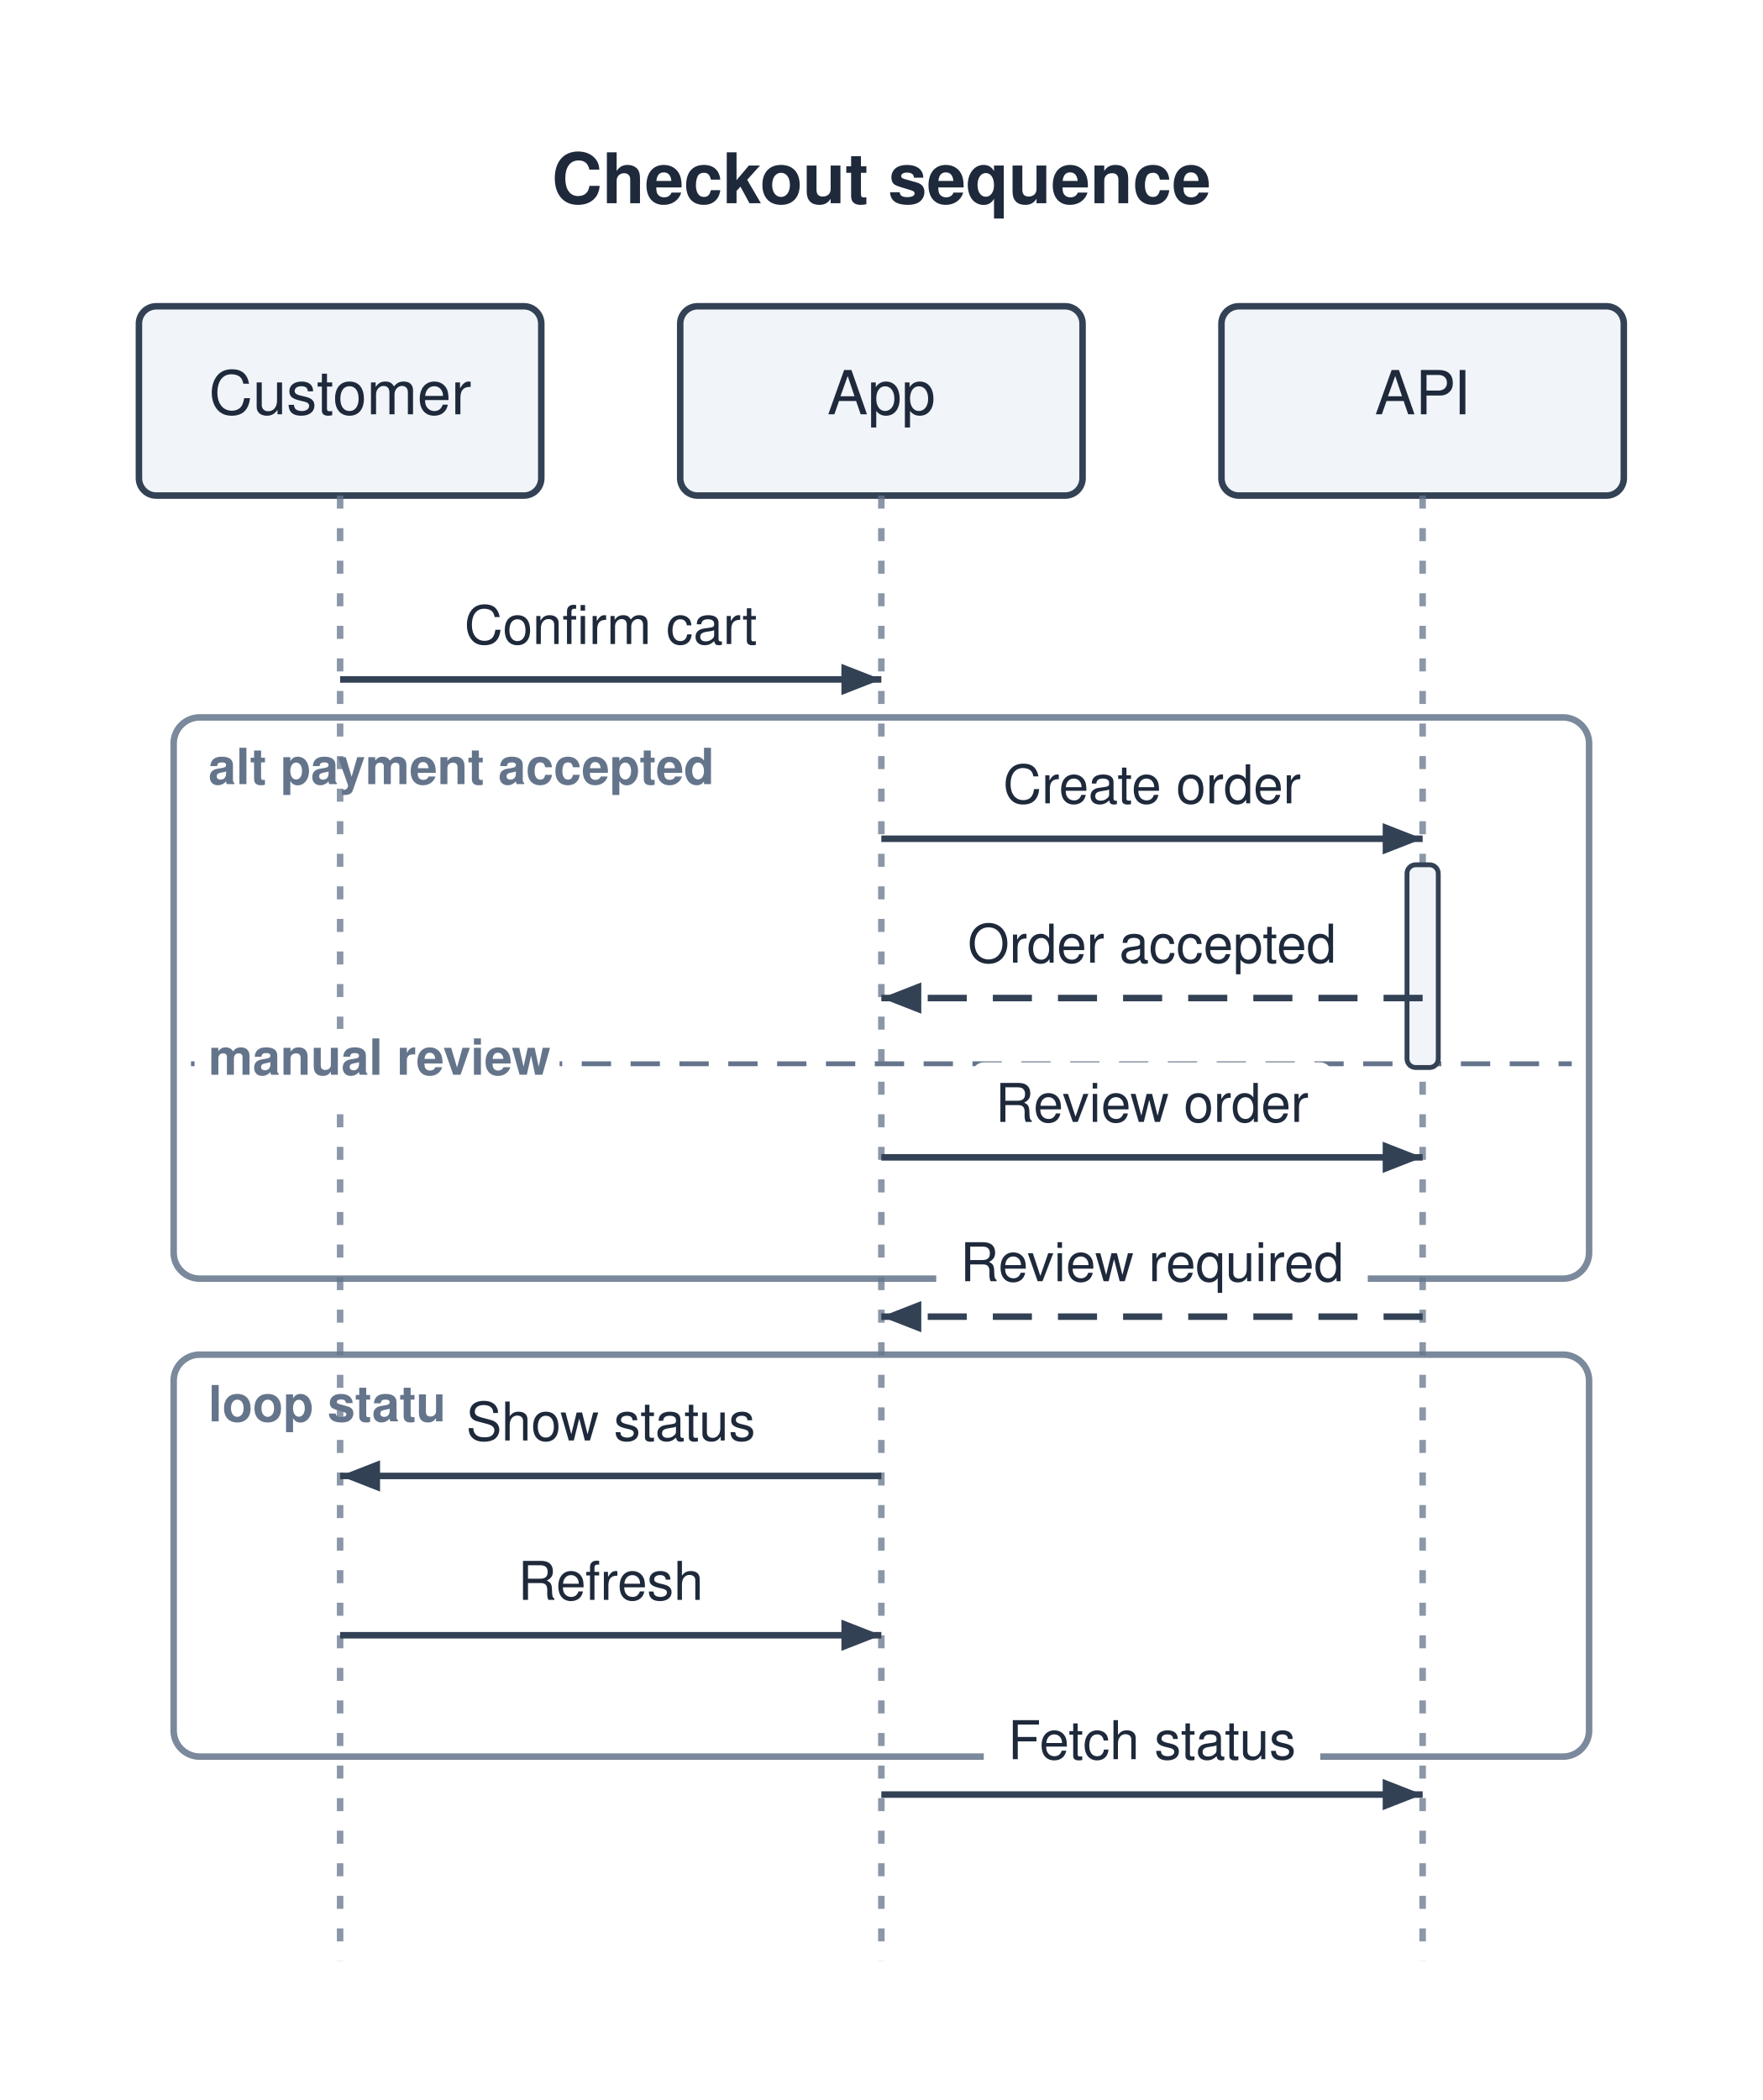
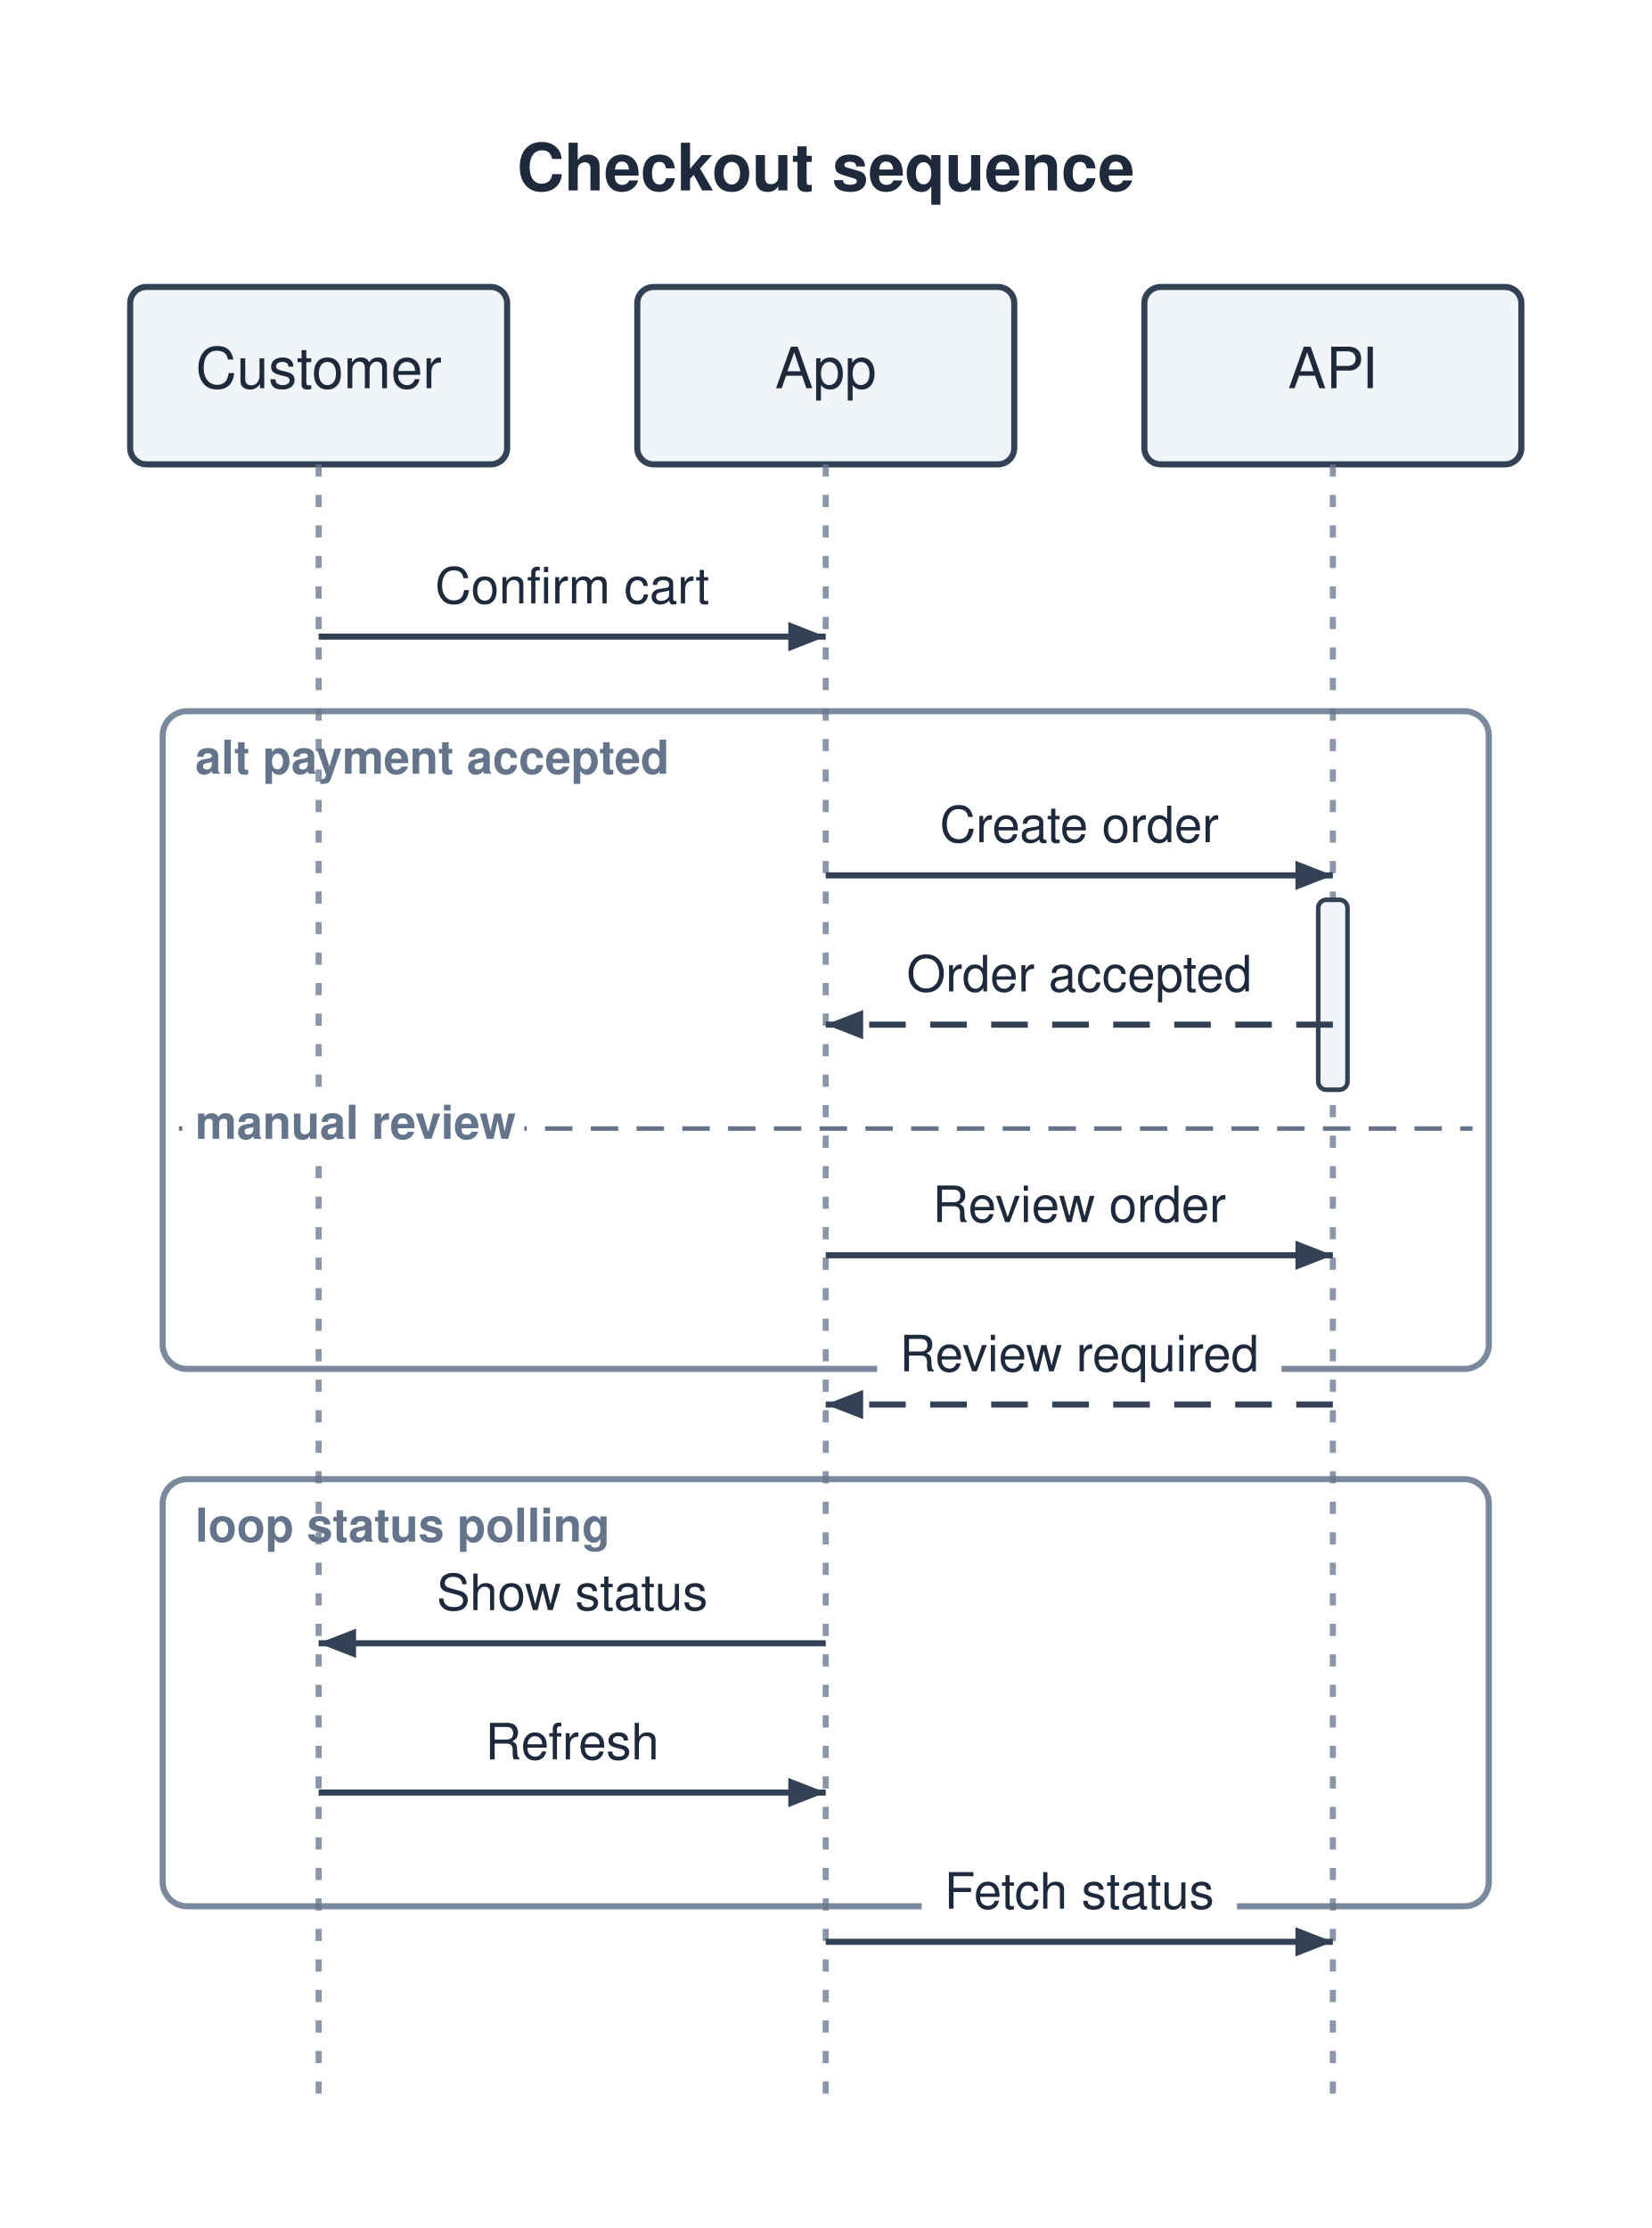
- <svg xmlns="http://www.w3.org/2000/svg" version="1.1" width="406.03" height="483.67" viewBox="0 0 406.03 483.67" class="atelier-diagram" data-renderer="atelier/diagram" role="img">
-   <rect x="0" y="0" width="406.03" height="483.67" fill="#ffffff" />
+ <svg xmlns="http://www.w3.org/2000/svg" version="1.1" width="406.03" height="547.67" viewBox="0 0 406.03 547.67" class="atelier-diagram" data-renderer="atelier/diagram" role="img">
+   <rect x="0" y="0" width="406.03" height="547.67" fill="#ffffff" />
  <text x="203.01" y="46.81" font-family="Helvetica, Arial, sans-serif" font-size="16.1" font-weight="bold" text-anchor="middle" fill="#1e293b">Checkout sequence</text>
  <rect x="32" y="70.54" width="92.68" height="43.6" rx="4" fill="#f1f5f9" stroke="#334155" stroke-width="1.5" />
  <text x="78.34" y="95.42" font-family="Helvetica, Arial, sans-serif" font-size="14" text-anchor="middle" fill="#1e293b">Customer</text>
-   <line x1="78.34" y1="114.14" x2="78.34" y2="451.67" fill="none" stroke="#64748b" stroke-width="1.5" stroke-dasharray="3 4.5" opacity="0.75" />
+   <line x1="78.34" y1="114.14" x2="78.34" y2="515.67" fill="none" stroke="#64748b" stroke-width="1.5" stroke-dasharray="3 4.5" opacity="0.75" />
  <rect x="156.68" y="70.54" width="92.68" height="43.6" rx="4" fill="#f1f5f9" stroke="#334155" stroke-width="1.5" />
  <text x="203.01" y="95.42" font-family="Helvetica, Arial, sans-serif" font-size="14" text-anchor="middle" fill="#1e293b">App</text>
-   <line x1="203.01" y1="114.14" x2="203.01" y2="451.67" fill="none" stroke="#64748b" stroke-width="1.5" stroke-dasharray="3 4.5" opacity="0.75" />
+   <line x1="203.01" y1="114.14" x2="203.01" y2="515.67" fill="none" stroke="#64748b" stroke-width="1.5" stroke-dasharray="3 4.5" opacity="0.75" />
  <rect x="281.35" y="70.54" width="92.68" height="43.6" rx="4" fill="#f1f5f9" stroke="#334155" stroke-width="1.5" />
  <text x="327.69" y="95.42" font-family="Helvetica, Arial, sans-serif" font-size="14" text-anchor="middle" fill="#1e293b">API</text>
-   <line x1="327.69" y1="114.14" x2="327.69" y2="451.67" fill="none" stroke="#64748b" stroke-width="1.5" stroke-dasharray="3 4.5" opacity="0.75" />
-   <rect x="40" y="165.23" width="326.03" height="129.27" rx="6" fill="none" stroke="#64748b" stroke-width="1.5" opacity="0.85" />
-   <text x="48" y="180.59" font-family="Helvetica, Arial, sans-serif" font-size="11.48" font-weight="bold" fill="#64748b">alt payment accepted</text>
-   <line x1="44" y1="245.01" x2="362.03" y2="245.01" fill="none" stroke="#64748b" stroke-width="1.12" stroke-dasharray="6.75 4.5" />
-   <rect x="44.8" y="236.98" width="84.1" height="16.07" fill="#ffffff" />
-   <text x="48" y="247.54" font-family="Helvetica, Arial, sans-serif" font-size="11.48" font-weight="bold" fill="#64748b">manual review</text>
-   <rect x="40" y="312" width="326.03" height="92.58" rx="6" fill="none" stroke="#64748b" stroke-width="1.5" opacity="0.85" />
-   <text x="48" y="327.36" font-family="Helvetica, Arial, sans-serif" font-size="11.48" font-weight="bold" fill="#64748b">loop status polling</text>
-   <rect x="324.09" y="199.18" width="7.2" height="46.69" rx="2" fill="#f1f5f9" stroke="#334155" stroke-width="1.12" />
+   <line x1="327.69" y1="114.14" x2="327.69" y2="515.67" fill="none" stroke="#64748b" stroke-width="1.5" stroke-dasharray="3 4.5" opacity="0.75" />
+   <rect x="40" y="174.83" width="326.03" height="161.67" rx="6" fill="none" stroke="#64748b" stroke-width="1.5" opacity="0.85" />
+   <text x="48" y="190.19" font-family="Helvetica, Arial, sans-serif" font-size="11.48" font-weight="bold" fill="#64748b">alt payment accepted</text>
+   <line x1="44" y1="277.41" x2="362.03" y2="277.41" fill="none" stroke="#64748b" stroke-width="1.12" stroke-dasharray="6.75 4.5" />
+   <rect x="44.8" y="269.38" width="84.1" height="16.07" fill="#ffffff" />
+   <text x="48" y="279.94" font-family="Helvetica, Arial, sans-serif" font-size="11.48" font-weight="bold" fill="#64748b">manual review</text>
+   <rect x="40" y="363.6" width="326.03" height="104.98" rx="6" fill="none" stroke="#64748b" stroke-width="1.5" opacity="0.85" />
+   <text x="48" y="378.96" font-family="Helvetica, Arial, sans-serif" font-size="11.48" font-weight="bold" fill="#64748b">loop status polling</text>
+   <rect x="324.09" y="221.18" width="7.2" height="46.69" rx="2" fill="#f1f5f9" stroke="#334155" stroke-width="1.12" />
  <line x1="78.34" y1="156.49" x2="203.01" y2="156.49" fill="none" stroke="#334155" stroke-width="1.5" />
  <path d="M 203.01 156.49 L 193.81 152.89 L 193.81 160.09 Z" fill="#334155" />
  <rect x="101.93" y="134.59" width="77.48" height="19.09" rx="2.8" fill="#ffffff" />
  <text x="140.68" y="148.33" font-family="Helvetica, Arial, sans-serif" font-size="12.32" text-anchor="middle" fill="#1e293b">Confirm cart</text>
-   <line x1="203.01" y1="193.18" x2="327.69" y2="193.18" fill="none" stroke="#334155" stroke-width="1.5" />
-   <path d="M 327.69 193.18 L 318.49 189.58 L 318.49 196.78 Z" fill="#334155" />
-   <rect x="225.58" y="171.29" width="79.55" height="19.09" rx="2.8" fill="#ffffff" />
-   <text x="265.35" y="185.02" font-family="Helvetica, Arial, sans-serif" font-size="12.32" text-anchor="middle" fill="#1e293b">Create order</text>
-   <line x1="327.69" y1="229.87" x2="203.01" y2="229.87" fill="none" stroke="#334155" stroke-width="1.5" stroke-dasharray="9 6" />
-   <path d="M 203.01 229.87 L 212.21 226.27 L 212.21 233.47 Z" fill="#334155" />
-   <rect x="217.7" y="207.98" width="95.31" height="19.09" rx="2.8" fill="#ffffff" />
-   <text x="265.35" y="221.71" font-family="Helvetica, Arial, sans-serif" font-size="12.32" text-anchor="middle" fill="#1e293b">Order accepted</text>
-   <line x1="203.01" y1="266.56" x2="327.69" y2="266.56" fill="none" stroke="#334155" stroke-width="1.5" />
-   <path d="M 327.69 266.56 L 318.49 262.96 L 318.49 270.16 Z" fill="#334155" />
-   <rect x="223.87" y="244.67" width="82.96" height="19.09" rx="2.8" fill="#ffffff" />
-   <text x="265.35" y="258.4" font-family="Helvetica, Arial, sans-serif" font-size="12.32" text-anchor="middle" fill="#1e293b">Review order</text>
-   <line x1="327.69" y1="303.25" x2="203.01" y2="303.25" fill="none" stroke="#334155" stroke-width="1.5" stroke-dasharray="9 6" />
-   <path d="M 203.01 303.25 L 212.21 299.65 L 212.21 306.85 Z" fill="#334155" />
-   <rect x="215.65" y="281.36" width="99.4" height="19.09" rx="2.8" fill="#ffffff" />
-   <text x="265.35" y="295.09" font-family="Helvetica, Arial, sans-serif" font-size="12.32" text-anchor="middle" fill="#1e293b">Review required</text>
-   <line x1="203.01" y1="339.94" x2="78.34" y2="339.94" fill="none" stroke="#334155" stroke-width="1.5" />
-   <path d="M 78.34 339.94 L 87.54 336.34 L 87.54 343.54 Z" fill="#334155" />
-   <rect x="101.92" y="318.05" width="77.51" height="19.09" rx="2.8" fill="#ffffff" />
-   <text x="140.68" y="331.78" font-family="Helvetica, Arial, sans-serif" font-size="12.32" text-anchor="middle" fill="#1e293b">Show status</text>
-   <line x1="78.34" y1="376.63" x2="203.01" y2="376.63" fill="none" stroke="#334155" stroke-width="1.5" />
-   <path d="M 203.01 376.63 L 193.81 373.03 L 193.81 380.23 Z" fill="#334155" />
-   <rect x="113.91" y="354.74" width="53.53" height="19.09" rx="2.8" fill="#ffffff" />
-   <text x="140.68" y="368.48" font-family="Helvetica, Arial, sans-serif" font-size="12.32" text-anchor="middle" fill="#1e293b">Refresh</text>
-   <line x1="203.01" y1="413.32" x2="327.69" y2="413.32" fill="none" stroke="#334155" stroke-width="1.5" />
-   <path d="M 327.69 413.32 L 318.49 409.72 L 318.49 416.92 Z" fill="#334155" />
-   <rect x="226.6" y="391.43" width="77.51" height="19.09" rx="2.8" fill="#ffffff" />
-   <text x="265.35" y="405.17" font-family="Helvetica, Arial, sans-serif" font-size="12.32" text-anchor="middle" fill="#1e293b">Fetch status</text>
+   <line x1="203.01" y1="215.18" x2="327.69" y2="215.18" fill="none" stroke="#334155" stroke-width="1.5" />
+   <path d="M 327.69 215.18 L 318.49 211.58 L 318.49 218.78 Z" fill="#334155" />
+   <rect x="225.58" y="193.29" width="79.55" height="19.09" rx="2.8" fill="#ffffff" />
+   <text x="265.35" y="207.02" font-family="Helvetica, Arial, sans-serif" font-size="12.32" text-anchor="middle" fill="#1e293b">Create order</text>
+   <line x1="327.69" y1="251.87" x2="203.01" y2="251.87" fill="none" stroke="#334155" stroke-width="1.5" stroke-dasharray="9 6" />
+   <path d="M 203.01 251.87 L 212.21 248.27 L 212.21 255.47 Z" fill="#334155" />
+   <rect x="217.7" y="229.98" width="95.31" height="19.09" rx="2.8" fill="#ffffff" />
+   <text x="265.35" y="243.71" font-family="Helvetica, Arial, sans-serif" font-size="12.32" text-anchor="middle" fill="#1e293b">Order accepted</text>
+   <line x1="203.01" y1="308.56" x2="327.69" y2="308.56" fill="none" stroke="#334155" stroke-width="1.5" />
+   <path d="M 327.69 308.56 L 318.49 304.96 L 318.49 312.16 Z" fill="#334155" />
+   <rect x="223.87" y="286.67" width="82.96" height="19.09" rx="2.8" fill="#ffffff" />
+   <text x="265.35" y="300.4" font-family="Helvetica, Arial, sans-serif" font-size="12.32" text-anchor="middle" fill="#1e293b">Review order</text>
+   <line x1="327.69" y1="345.25" x2="203.01" y2="345.25" fill="none" stroke="#334155" stroke-width="1.5" stroke-dasharray="9 6" />
+   <path d="M 203.01 345.25 L 212.21 341.65 L 212.21 348.85 Z" fill="#334155" />
+   <rect x="215.65" y="323.36" width="99.4" height="19.09" rx="2.8" fill="#ffffff" />
+   <text x="265.35" y="337.09" font-family="Helvetica, Arial, sans-serif" font-size="12.32" text-anchor="middle" fill="#1e293b">Review required</text>
+   <line x1="203.01" y1="403.94" x2="78.34" y2="403.94" fill="none" stroke="#334155" stroke-width="1.5" />
+   <path d="M 78.34 403.94 L 87.54 400.34 L 87.54 407.54 Z" fill="#334155" />
+   <rect x="101.92" y="382.05" width="77.51" height="19.09" rx="2.8" fill="#ffffff" />
+   <text x="140.68" y="395.78" font-family="Helvetica, Arial, sans-serif" font-size="12.32" text-anchor="middle" fill="#1e293b">Show status</text>
+   <line x1="78.34" y1="440.63" x2="203.01" y2="440.63" fill="none" stroke="#334155" stroke-width="1.5" />
+   <path d="M 203.01 440.63 L 193.81 437.03 L 193.81 444.23 Z" fill="#334155" />
+   <rect x="113.91" y="418.74" width="53.53" height="19.09" rx="2.8" fill="#ffffff" />
+   <text x="140.68" y="432.48" font-family="Helvetica, Arial, sans-serif" font-size="12.32" text-anchor="middle" fill="#1e293b">Refresh</text>
+   <line x1="203.01" y1="477.32" x2="327.69" y2="477.32" fill="none" stroke="#334155" stroke-width="1.5" />
+   <path d="M 327.69 477.32 L 318.49 473.72 L 318.49 480.92 Z" fill="#334155" />
+   <rect x="226.6" y="455.43" width="77.51" height="19.09" rx="2.8" fill="#ffffff" />
+   <text x="265.35" y="469.17" font-family="Helvetica, Arial, sans-serif" font-size="12.32" text-anchor="middle" fill="#1e293b">Fetch status</text>
</svg>
